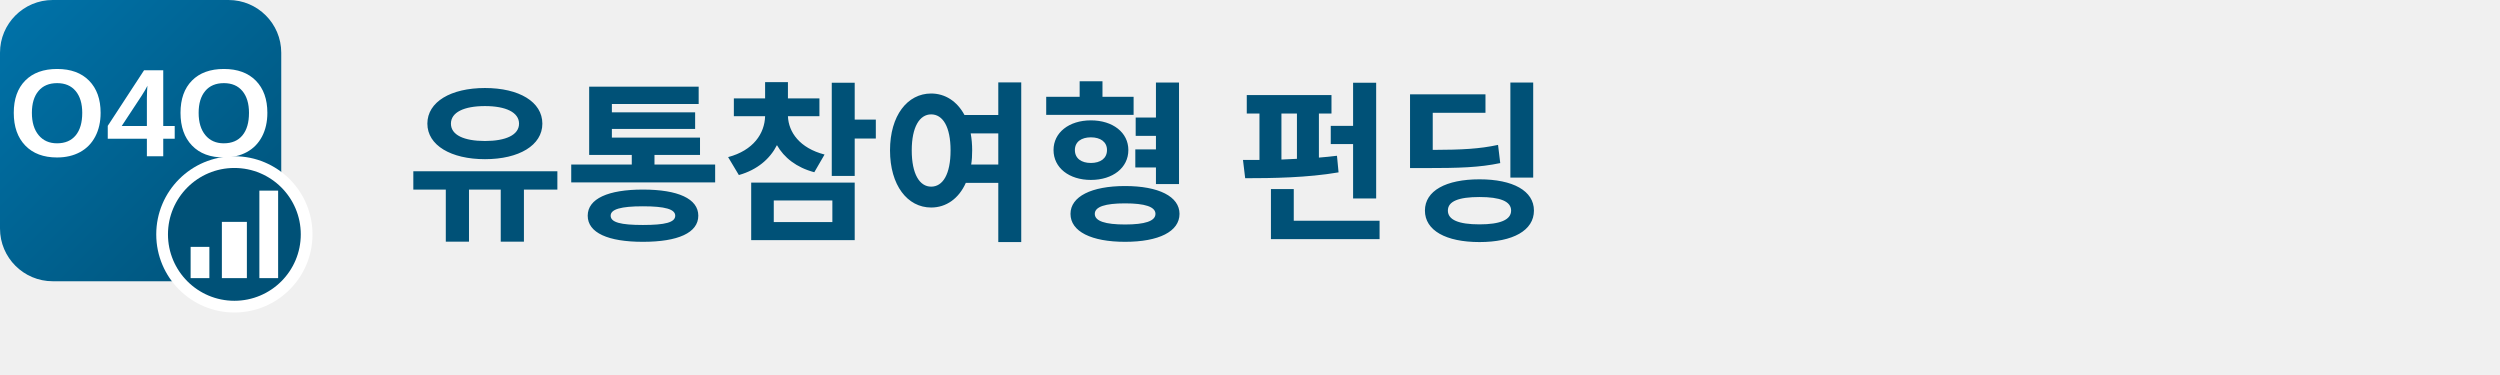
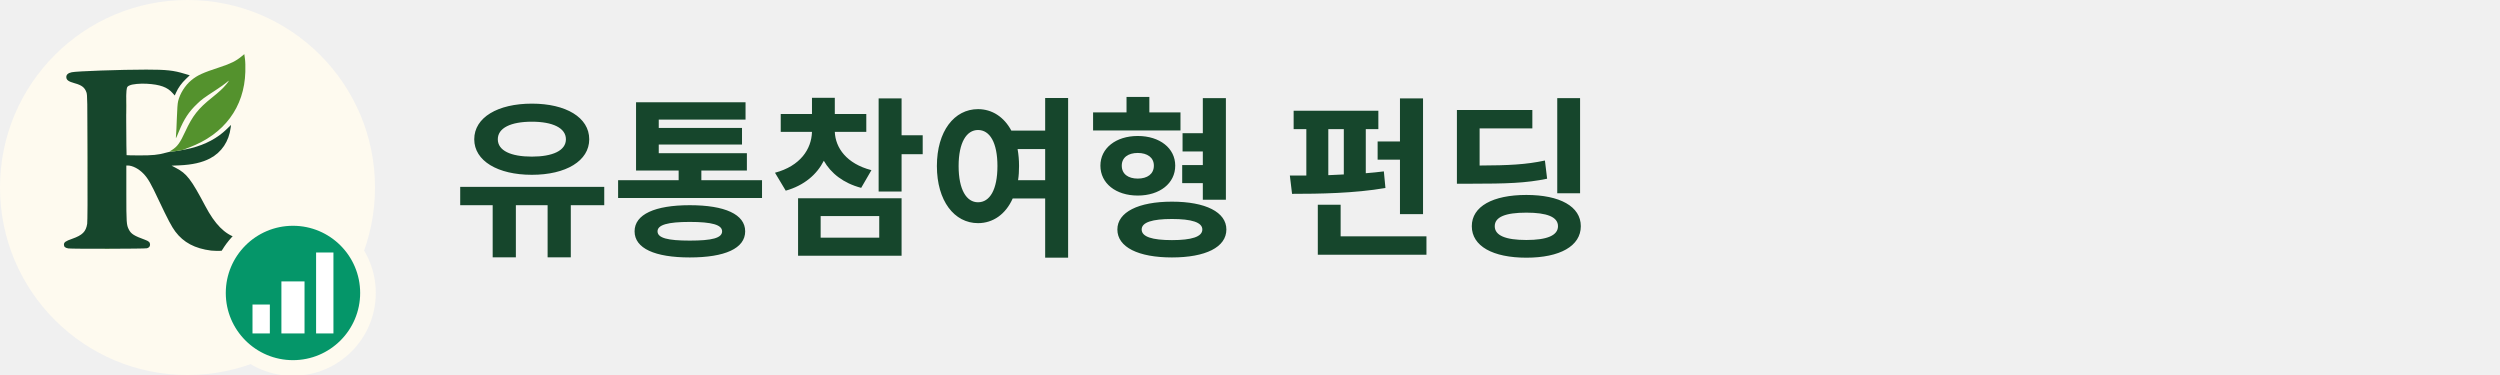
<svg xmlns="http://www.w3.org/2000/svg" viewBox="0 0 320 48">
-   <defs>
-     <linearGradient id="o4o" x2="1" y2="1">
-       <stop stop-color="#0073aa" />
-       <stop offset="1" stop-color="#005177" />
-     </linearGradient>
-   </defs>
-   <rect width="36" height="36" rx="6.75" fill="url(#o4o)" />
+   <circle cx="24" cy="24" r="24" fill="#fefaef" />
  <style>.compact{display:none}@media(max-width:20px){.regular{display:none}.compact{display:inline}}</style>
  <g class="regular">
-     <path transform="translate(2 -2)" fill="#fff" d="M10.879 16.445Q10.879 18.164 10.199 19.469Q9.52 20.773 8.254 21.465Q6.988 22.156 5.301 22.156Q2.707 22.156 1.234 20.629Q-0.238 19.102 -0.238 16.445Q-0.238 13.797 1.23 12.312Q2.699 10.828 5.316 10.828Q7.934 10.828 9.406 12.328Q10.879 13.828 10.879 16.445ZM8.527 16.445Q8.527 14.664 7.684 13.652Q6.84 12.641 5.316 12.641Q3.77 12.641 2.926 13.645Q2.082 14.648 2.082 16.445Q2.082 18.258 2.945 19.301Q3.809 20.344 5.301 20.344Q6.848 20.344 7.688 19.328Q8.527 18.312 8.527 16.445Z M18.895 19.758V22.0H16.801V19.758H11.793V18.109L16.441 10.992H18.895V18.125H20.363V19.758ZM16.801 14.523Q16.801 14.102 16.828 13.609Q16.855 13.117 16.871 12.977Q16.668 13.414 16.137 14.242L13.582 18.125H16.801Z M32.223 16.445Q32.223 18.164 31.543 19.469Q30.863 20.773 29.598 21.465Q28.332 22.156 26.645 22.156Q24.051 22.156 22.578 20.629Q21.105 19.102 21.105 16.445Q21.105 13.797 22.574 12.312Q24.043 10.828 26.66 10.828Q29.277 10.828 30.75 12.328Q32.223 13.828 32.223 16.445ZM29.871 16.445Q29.871 14.664 29.027 13.652Q28.184 12.641 26.66 12.641Q25.113 12.641 24.27 13.645Q23.426 14.648 23.426 16.445Q23.426 18.258 24.289 19.301Q25.152 20.344 26.645 20.344Q28.191 20.344 29.031 19.328Q29.871 18.312 29.871 16.445Z" />
-     <circle cx="30" cy="30" r="10" fill="#fff" />
-     <circle cx="30" cy="30" r="8.5" fill="#005177" />
-     <g transform="translate(23.6 23.6) scale(.8)" fill="#fff">
+     <g transform="translate(0 0) scale(0.066)" fill-rule="evenodd">
+       <path fill="#16462c" d="M409.6 486.0C378.0 482.0 355.9 470.3 340.0 449.1C333.0 439.8 325.4 425.4 308.2 389.0C292.4 355.3 287.1 346.1 278.3 336.9C269.4 327.5 256.9 321.0 247.9 321.0L245.0 321.0 L245.0 374.9C245.0 432.1 245.3 436.1 249.8 445.0C254.2 453.7 260.0 457.3 281.4 465.1C288.6 467.7 291.0 470.0 291.0 474.3C291.0 478.0 289.1 480.3 285.0 481.5C281.5 482.6 138.6 482.9 132.6 481.8C126.5 480.8 124.0 478.7 124.0 474.5C124.0 469.8 127.1 467.6 140.0 463.1C159.9 456.1 166.7 449.3 169.1 434.0C169.7 429.8 170.0 384.1 169.8 306.0C169.5 193.1 169.4 184.1 167.7 179.3C164.5 169.8 158.6 165.2 145.0 161.5C132.6 158.1 128.6 155.1 128.6 149.3C128.6 144.7 132.1 141.6 139.2 140.1C148.7 138.0 234.5 135.0 283.6 135.0C323.1 135.0 336.6 136.5 358.2 143.1L368.0 146.0 L360.5 153.2C352.4 160.8 345.5 170.4 341.5 179.5L338.9 185.2 L334.7 180.5C324.7 169.0 310.5 163.9 284.5 162.4C271.8 161.7 256.6 163.1 251.5 165.6C244.2 169.0 244.5 166.0 244.8 236.9C244.9 271.8 245.3 300.6 245.5 300.9C245.8 301.1 256.7 301.4 269.8 301.4C295.5 301.5 307.1 300.3 320.8 296.4C325.3 295.1 330.5 294.0 332.3 294.0C337.3 294.0 359.4 290.1 370.5 287.4C398.5 280.3 421.8 267.9 439.6 250.5L448.0 242.3 L447.4 247.4C444.0 274.2 429.8 295.4 407.4 307.2C392.0 315.3 372.7 319.6 347.7 320.7L332.8 321.3 L341.2 325.7C362.1 336.5 370.7 347.7 398.0 399.3C416.8 435.0 435.7 454.1 459.3 461.3C463.8 462.7 469.7 464.3 472.5 464.9C478.9 466.5 480.0 467.5 480.0 472.0C480.0 478.4 474.7 481.2 456.0 484.5C445.7 486.4 419.1 487.2 409.6 486.0Z" />
+       <path fill="#54922d" d="M197.2 482.3C203.7 482.1 214.3 482.1 220.8 482.3C227.2 482.4 221.9 482.6 209.0 482.6C196.1 482.6 190.8 482.4 197.2 482.3ZM169.5 310.0C169.5 244.3 169.6 217.4 169.7 250.3C169.9 283.1 169.9 336.9 169.7 369.8C169.6 402.6 169.5 375.7 169.5 310.0ZM333.3 291.0C344.0 284.2 349.1 277.3 359.2 255.3C373.7 224.2 384.2 210.8 411.5 189.0C425.2 178.0 432.6 171.2 438.4 164.1C445.2 155.8 445.5 154.5 439.2 160.0C436.6 162.3 428.0 168.5 420.0 173.7C393.5 191.1 391.7 192.4 382.3 201.4C366.1 216.8 357.0 230.7 347.0 254.9C344.2 261.8 341.7 267.6 341.3 267.9C341.0 268.2 341.1 265.6 341.4 262.0C341.8 258.4 342.5 243.6 343.0 229.0C343.6 210.9 344.4 200.5 345.5 196.1C349.1 181.2 359.2 165.3 371.2 155.5C383.0 145.8 393.2 141.2 425.8 130.5C447.6 123.4 457.8 118.3 469.1 108.9L473.8 105.0 L475.0 113.6C475.8 118.9 476.1 128.6 475.8 139.3C473.9 208.0 434.8 260.6 366.5 286.1C361.6 287.9 357.3 289.7 357.0 290.0C356.3 290.8 336.1 294.0 331.9 294.0L328.5 294.0 L333.3 291.0ZM244.4 205.0C244.4 189.9 244.6 183.7 244.7 191.2C244.9 198.8 244.9 211.2 244.7 218.8C244.6 226.3 244.4 220.1 244.4 205.0Z" />
+     </g>
+     <circle cx="37.5" cy="37.5" r="9.6" fill="#059669" stroke="#fefaef" stroke-width="2" />
+     <g transform="translate(31.58 31.58) scale(0.74)" fill="#fff">
      <path d="M1 10h3v5H1Zm5-4h4v9H6Zm6-5h3v14h-3Z" />
    </g>
  </g>
  <g class="compact">
-     <path transform="translate(2 -5.5)" fill="#fff" d="M10.879 16.445Q10.879 18.164 10.199 19.469Q9.52 20.773 8.254 21.465Q6.988 22.156 5.301 22.156Q2.707 22.156 1.234 20.629Q-0.238 19.102 -0.238 16.445Q-0.238 13.797 1.23 12.312Q2.699 10.828 5.316 10.828Q7.934 10.828 9.406 12.328Q10.879 13.828 10.879 16.445ZM8.527 16.445Q8.527 14.664 7.684 13.652Q6.84 12.641 5.316 12.641Q3.77 12.641 2.926 13.645Q2.082 14.648 2.082 16.445Q2.082 18.258 2.945 19.301Q3.809 20.344 5.301 20.344Q6.848 20.344 7.688 19.328Q8.527 18.312 8.527 16.445Z M18.895 19.758V22.0H16.801V19.758H11.793V18.109L16.441 10.992H18.895V18.125H20.363V19.758ZM16.801 14.523Q16.801 14.102 16.828 13.609Q16.855 13.117 16.871 12.977Q16.668 13.414 16.137 14.242L13.582 18.125H16.801Z M32.223 16.445Q32.223 18.164 31.543 19.469Q30.863 20.773 29.598 21.465Q28.332 22.156 26.645 22.156Q24.051 22.156 22.578 20.629Q21.105 19.102 21.105 16.445Q21.105 13.797 22.574 12.312Q24.043 10.828 26.66 10.828Q29.277 10.828 30.75 12.328Q32.223 13.828 32.223 16.445ZM29.871 16.445Q29.871 14.664 29.027 13.652Q28.184 12.641 26.66 12.641Q25.113 12.641 24.27 13.645Q23.426 14.648 23.426 16.445Q23.426 18.258 24.289 19.301Q25.152 20.344 26.645 20.344Q28.191 20.344 29.031 19.328Q29.871 18.312 29.871 16.445Z" />
-     <circle cx="29" cy="29" r="11" fill="#fff" />
-     <circle cx="29" cy="29" r="9.5" fill="#005177" />
-     <g transform="translate(21.8 21.8) scale(.9)" fill="#fff">
+     <g transform="translate(-6 -5.5) scale(0.064)" fill-rule="evenodd">
+       <path fill="#16462c" d="M409.6 486.0C378.0 482.0 355.9 470.3 340.0 449.1C333.0 439.8 325.4 425.4 308.2 389.0C292.4 355.3 287.1 346.1 278.3 336.9C269.4 327.5 256.9 321.0 247.9 321.0L245.0 321.0 L245.0 374.9C245.0 432.1 245.3 436.1 249.8 445.0C254.2 453.7 260.0 457.3 281.4 465.1C288.6 467.7 291.0 470.0 291.0 474.3C291.0 478.0 289.1 480.3 285.0 481.5C281.5 482.6 138.6 482.9 132.6 481.8C126.5 480.8 124.0 478.7 124.0 474.5C124.0 469.8 127.1 467.6 140.0 463.1C159.9 456.1 166.7 449.3 169.1 434.0C169.7 429.8 170.0 384.1 169.8 306.0C169.5 193.1 169.4 184.1 167.7 179.3C164.5 169.8 158.6 165.2 145.0 161.5C132.6 158.1 128.6 155.1 128.6 149.3C128.6 144.7 132.1 141.6 139.2 140.1C148.7 138.0 234.5 135.0 283.6 135.0C323.1 135.0 336.6 136.5 358.2 143.1L368.0 146.0 L360.5 153.2C352.4 160.8 345.5 170.4 341.5 179.5L338.9 185.2 L334.7 180.5C324.7 169.0 310.5 163.9 284.5 162.4C271.8 161.7 256.6 163.1 251.5 165.6C244.2 169.0 244.5 166.0 244.8 236.9C244.9 271.8 245.3 300.6 245.5 300.9C245.8 301.1 256.7 301.4 269.8 301.4C295.5 301.5 307.1 300.3 320.8 296.4C325.3 295.1 330.5 294.0 332.3 294.0C337.3 294.0 359.4 290.1 370.5 287.4C398.5 280.3 421.8 267.9 439.6 250.5L448.0 242.3 L447.4 247.4C444.0 274.2 429.8 295.4 407.4 307.2C392.0 315.3 372.7 319.6 347.7 320.7L332.8 321.3 L341.2 325.7C362.1 336.5 370.7 347.7 398.0 399.3C416.8 435.0 435.7 454.1 459.3 461.3C463.8 462.7 469.7 464.3 472.5 464.9C478.9 466.5 480.0 467.5 480.0 472.0C480.0 478.4 474.7 481.2 456.0 484.5C445.7 486.4 419.1 487.2 409.6 486.0Z" />
+       <path fill="#54922d" d="M197.2 482.3C203.7 482.1 214.3 482.1 220.8 482.3C227.2 482.4 221.9 482.6 209.0 482.6C196.1 482.6 190.8 482.4 197.2 482.3ZM169.5 310.0C169.5 244.3 169.6 217.4 169.7 250.3C169.9 283.1 169.9 336.9 169.7 369.8C169.6 402.6 169.5 375.7 169.5 310.0ZM333.3 291.0C344.0 284.2 349.1 277.3 359.2 255.3C373.7 224.2 384.2 210.8 411.5 189.0C425.2 178.0 432.6 171.2 438.4 164.1C445.2 155.8 445.5 154.5 439.2 160.0C436.6 162.3 428.0 168.5 420.0 173.7C393.5 191.1 391.7 192.4 382.3 201.4C366.1 216.8 357.0 230.7 347.0 254.9C344.2 261.8 341.7 267.6 341.3 267.9C341.0 268.2 341.1 265.6 341.4 262.0C341.8 258.4 342.5 243.6 343.0 229.0C343.6 210.9 344.4 200.5 345.5 196.1C349.1 181.2 359.2 165.3 371.2 155.5C383.0 145.8 393.2 141.2 425.8 130.5C447.6 123.4 457.8 118.3 469.1 108.9L473.8 105.0 L475.0 113.6C475.8 118.9 476.1 128.6 475.8 139.3C473.9 208.0 434.8 260.6 366.5 286.1C361.6 287.9 357.3 289.7 357.0 290.0C356.3 290.8 336.1 294.0 331.9 294.0L328.5 294.0 L333.3 291.0ZM244.4 205.0C244.4 189.9 244.6 183.7 244.7 191.2C244.9 198.8 244.9 211.2 244.7 218.8C244.6 226.3 244.4 220.1 244.4 205.0Z" />
+     </g>
+     <circle cx="34.5" cy="34.5" r="13" fill="#059669" stroke="#fefaef" stroke-width="2.2" />
+     <g transform="translate(26.1 26.1) scale(1.05)" fill="#fff">
      <path d="M1 10h3v5H1Zm5-4h4v9H6Zm6-5h3v14h-3Z" />
    </g>
  </g>
-   <text x="52" y="29" font-family="Arial, Noto Sans CJK KR, sans-serif" font-size="22" font-weight="700" fill="#005177">유통참여형 펀딩</text>
+   <text x="58" y="31" font-family="Arial, Noto Sans CJK KR, sans-serif" font-size="22" font-weight="700" fill="#16462c">유통참여형 펀딩</text>
</svg>
